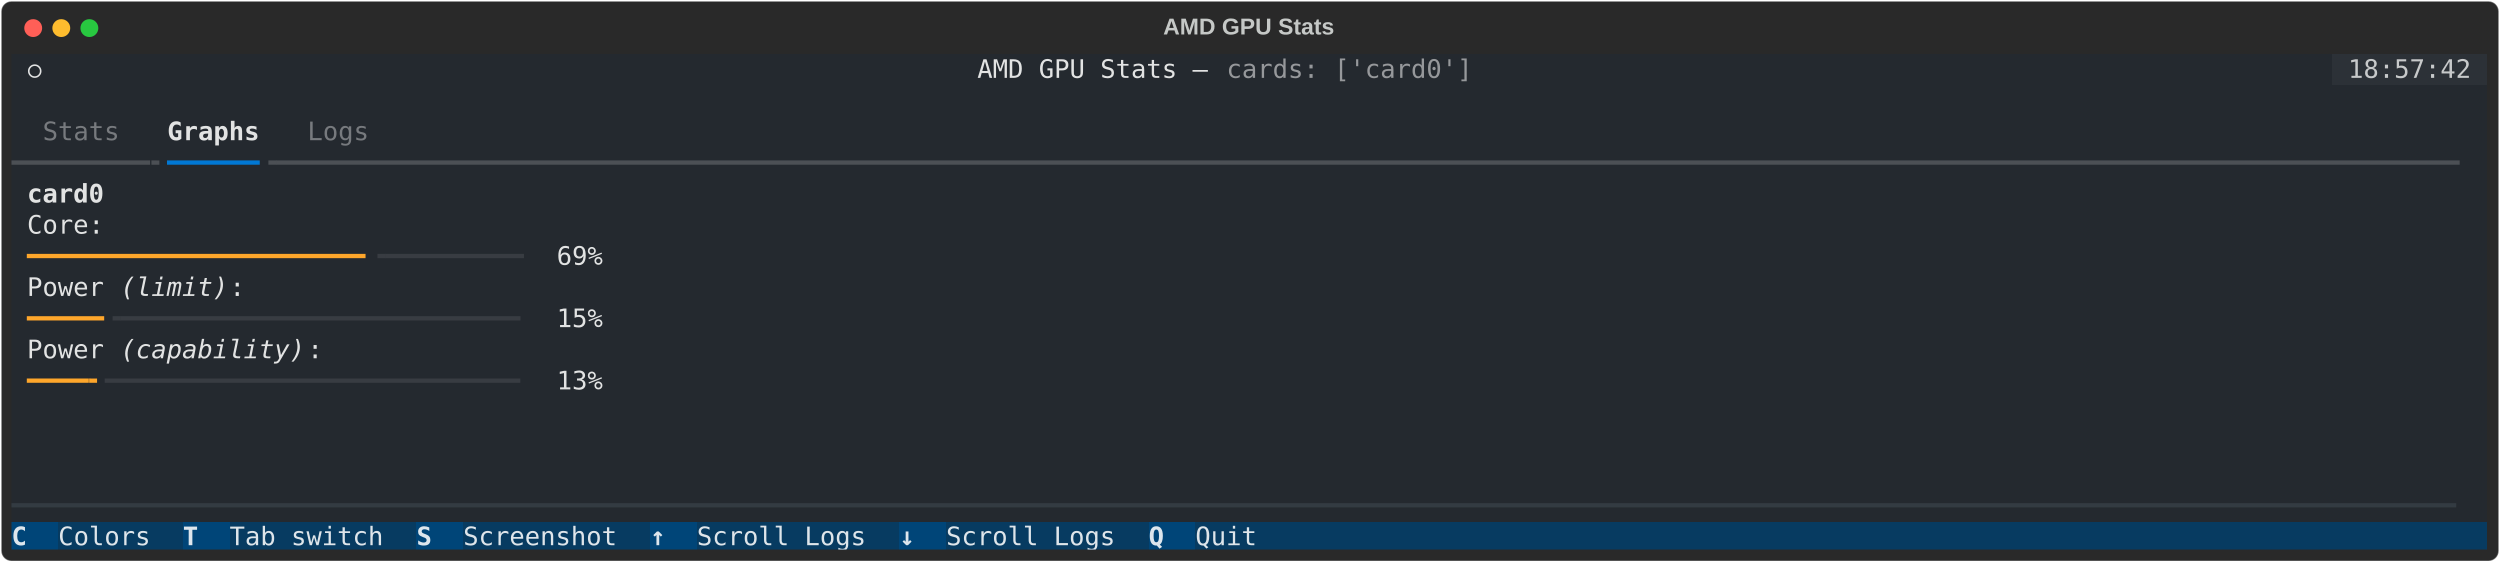
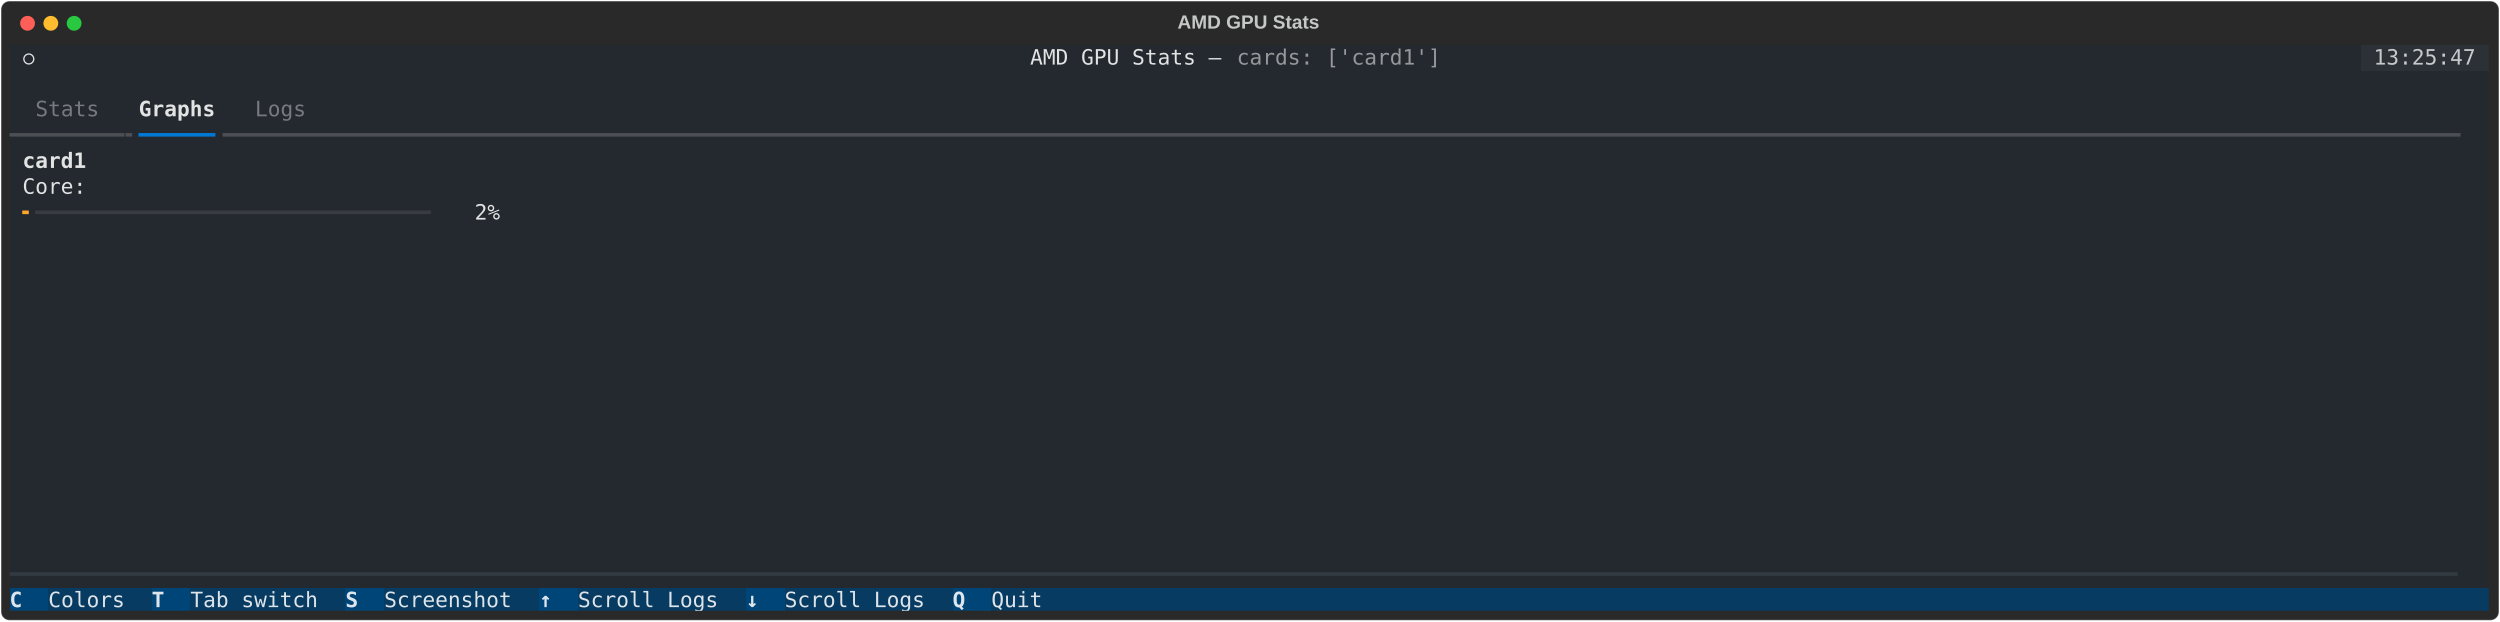
- <svg xmlns="http://www.w3.org/2000/svg" class="rich-terminal" viewBox="0 0 1958 440.4">
+ <svg xmlns="http://www.w3.org/2000/svg" class="rich-terminal" viewBox="0 0 2361 586.8">
  <style>

    @font-face {
        font-family: "Fira Code";
        src: local("FiraCode-Regular"),
                url("https://cdnjs.cloudflare.com/ajax/libs/firacode/6.2.0/woff2/FiraCode-Regular.woff2") format("woff2"),
                url("https://cdnjs.cloudflare.com/ajax/libs/firacode/6.2.0/woff/FiraCode-Regular.woff") format("woff");
        font-style: normal;
        font-weight: 400;
    }
    @font-face {
        font-family: "Fira Code";
        src: local("FiraCode-Bold"),
                url("https://cdnjs.cloudflare.com/ajax/libs/firacode/6.2.0/woff2/FiraCode-Bold.woff2") format("woff2"),
                url("https://cdnjs.cloudflare.com/ajax/libs/firacode/6.2.0/woff/FiraCode-Bold.woff") format("woff");
        font-style: bold;
        font-weight: 700;
    }

-     .terminal-382937951-matrix {
+     .terminal-2735106376-matrix {
        font-family: Fira Code, monospace;
        font-size: 20px;
        line-height: 24.4px;
        font-variant-east-asian: full-width;
    }

-     .terminal-382937951-title {
+     .terminal-2735106376-title {
        font-size: 18px;
        font-weight: bold;
        font-family: arial;
    }

-     .terminal-382937951-r1 { fill: #c5c8c6 }
- .terminal-382937951-r2 { fill: #e2e3e3 }
- .terminal-382937951-r3 { fill: #96989b }
- .terminal-382937951-r4 { fill: #c7c9ca }
- .terminal-382937951-r5 { fill: #777a7e }
- .terminal-382937951-r6 { fill: #e2e3e3;font-weight: bold }
- .terminal-382937951-r7 { fill: #4c5055 }
- .terminal-382937951-r8 { fill: #0178d4 }
- .terminal-382937951-r9 { fill: #fea62b }
- .terminal-382937951-r10 { fill: #383c42 }
- .terminal-382937951-r11 { fill: #e2e3e3;font-style: italic; }
- .terminal-382937951-r12 { fill: #333b42 }
- .terminal-382937951-r13 { fill: #dde6ed;font-weight: bold }
- .terminal-382937951-r14 { fill: #dee5ea }
+     .terminal-2735106376-r1 { fill: #c5c8c6 }
+ .terminal-2735106376-r2 { fill: #e2e3e3 }
+ .terminal-2735106376-r3 { fill: #96989b }
+ .terminal-2735106376-r4 { fill: #c7c9ca }
+ .terminal-2735106376-r5 { fill: #777a7e }
+ .terminal-2735106376-r6 { fill: #e2e3e3;font-weight: bold }
+ .terminal-2735106376-r7 { fill: #4c5055 }
+ .terminal-2735106376-r8 { fill: #0178d4 }
+ .terminal-2735106376-r9 { fill: #fea62b }
+ .terminal-2735106376-r10 { fill: #383c42 }
+ .terminal-2735106376-r11 { fill: #333b42 }
+ .terminal-2735106376-r12 { fill: #dde6ed;font-weight: bold }
+ .terminal-2735106376-r13 { fill: #dee5ea }
    </style>
  <defs>
-     <clipPath id="terminal-382937951-clip-terminal">
-       <rect x="0" y="0" width="1938.8" height="389.4" />
-     </clipPath>
-     <clipPath id="terminal-382937951-line-0">
-       <rect x="0" y="1.5" width="1939.8" height="24.65" />
-     </clipPath>
-     <clipPath id="terminal-382937951-line-1">
-       <rect x="0" y="25.9" width="1939.8" height="24.65" />
-     </clipPath>
-     <clipPath id="terminal-382937951-line-2">
-       <rect x="0" y="50.3" width="1939.8" height="24.65" />
-     </clipPath>
-     <clipPath id="terminal-382937951-line-3">
-       <rect x="0" y="74.7" width="1939.8" height="24.65" />
-     </clipPath>
-     <clipPath id="terminal-382937951-line-4">
-       <rect x="0" y="99.1" width="1939.8" height="24.65" />
-     </clipPath>
-     <clipPath id="terminal-382937951-line-5">
-       <rect x="0" y="123.5" width="1939.8" height="24.65" />
-     </clipPath>
-     <clipPath id="terminal-382937951-line-6">
-       <rect x="0" y="147.9" width="1939.8" height="24.65" />
-     </clipPath>
-     <clipPath id="terminal-382937951-line-7">
-       <rect x="0" y="172.3" width="1939.8" height="24.65" />
-     </clipPath>
-     <clipPath id="terminal-382937951-line-8">
-       <rect x="0" y="196.7" width="1939.8" height="24.65" />
-     </clipPath>
-     <clipPath id="terminal-382937951-line-9">
-       <rect x="0" y="221.1" width="1939.8" height="24.65" />
-     </clipPath>
-     <clipPath id="terminal-382937951-line-10">
-       <rect x="0" y="245.5" width="1939.8" height="24.65" />
-     </clipPath>
-     <clipPath id="terminal-382937951-line-11">
-       <rect x="0" y="269.9" width="1939.8" height="24.65" />
-     </clipPath>
-     <clipPath id="terminal-382937951-line-12">
-       <rect x="0" y="294.3" width="1939.8" height="24.65" />
-     </clipPath>
-     <clipPath id="terminal-382937951-line-13">
-       <rect x="0" y="318.7" width="1939.8" height="24.65" />
-     </clipPath>
-     <clipPath id="terminal-382937951-line-14">
-       <rect x="0" y="343.1" width="1939.8" height="24.65" />
+     <clipPath id="terminal-2735106376-clip-terminal">
+       <rect x="0" y="0" width="2341.4" height="535.8" />
+     </clipPath>
+     <clipPath id="terminal-2735106376-line-0">
+       <rect x="0" y="1.5" width="2342.4" height="24.65" />
+     </clipPath>
+     <clipPath id="terminal-2735106376-line-1">
+       <rect x="0" y="25.9" width="2342.4" height="24.65" />
+     </clipPath>
+     <clipPath id="terminal-2735106376-line-2">
+       <rect x="0" y="50.3" width="2342.4" height="24.65" />
+     </clipPath>
+     <clipPath id="terminal-2735106376-line-3">
+       <rect x="0" y="74.7" width="2342.4" height="24.65" />
+     </clipPath>
+     <clipPath id="terminal-2735106376-line-4">
+       <rect x="0" y="99.1" width="2342.4" height="24.65" />
+     </clipPath>
+     <clipPath id="terminal-2735106376-line-5">
+       <rect x="0" y="123.5" width="2342.4" height="24.65" />
+     </clipPath>
+     <clipPath id="terminal-2735106376-line-6">
+       <rect x="0" y="147.9" width="2342.4" height="24.65" />
+     </clipPath>
+     <clipPath id="terminal-2735106376-line-7">
+       <rect x="0" y="172.3" width="2342.4" height="24.65" />
+     </clipPath>
+     <clipPath id="terminal-2735106376-line-8">
+       <rect x="0" y="196.7" width="2342.4" height="24.65" />
+     </clipPath>
+     <clipPath id="terminal-2735106376-line-9">
+       <rect x="0" y="221.1" width="2342.4" height="24.65" />
+     </clipPath>
+     <clipPath id="terminal-2735106376-line-10">
+       <rect x="0" y="245.5" width="2342.4" height="24.65" />
+     </clipPath>
+     <clipPath id="terminal-2735106376-line-11">
+       <rect x="0" y="269.9" width="2342.4" height="24.65" />
+     </clipPath>
+     <clipPath id="terminal-2735106376-line-12">
+       <rect x="0" y="294.3" width="2342.4" height="24.65" />
+     </clipPath>
+     <clipPath id="terminal-2735106376-line-13">
+       <rect x="0" y="318.7" width="2342.4" height="24.65" />
+     </clipPath>
+     <clipPath id="terminal-2735106376-line-14">
+       <rect x="0" y="343.1" width="2342.4" height="24.65" />
+     </clipPath>
+     <clipPath id="terminal-2735106376-line-15">
+       <rect x="0" y="367.5" width="2342.4" height="24.65" />
+     </clipPath>
+     <clipPath id="terminal-2735106376-line-16">
+       <rect x="0" y="391.9" width="2342.4" height="24.65" />
+     </clipPath>
+     <clipPath id="terminal-2735106376-line-17">
+       <rect x="0" y="416.3" width="2342.4" height="24.65" />
+     </clipPath>
+     <clipPath id="terminal-2735106376-line-18">
+       <rect x="0" y="440.7" width="2342.4" height="24.65" />
+     </clipPath>
+     <clipPath id="terminal-2735106376-line-19">
+       <rect x="0" y="465.1" width="2342.4" height="24.65" />
+     </clipPath>
+     <clipPath id="terminal-2735106376-line-20">
+       <rect x="0" y="489.5" width="2342.4" height="24.65" />
    </clipPath>
  </defs>
-   <rect fill="#292929" stroke="rgba(255,255,255,0.35)" stroke-width="1" x="1" y="1" width="1956" height="438.4" rx="8" />
-   <text class="terminal-382937951-title" fill="#c5c8c6" text-anchor="middle" x="978" y="27">AMD GPU Stats</text>
+   <rect fill="#292929" stroke="rgba(255,255,255,0.35)" stroke-width="1" x="1" y="1" width="2359" height="584.8" rx="8" />
+   <text class="terminal-2735106376-title" fill="#c5c8c6" text-anchor="middle" x="1179" y="27">AMD GPU Stats</text>
  <g transform="translate(26,22)">
    <circle cx="0" cy="0" r="7" fill="#ff5f57" />
    <circle cx="22" cy="0" r="7" fill="#febc2e" />
    <circle cx="44" cy="0" r="7" fill="#28c840" />
  </g>
-   <g transform="translate(9, 41)" clip-path="url(#terminal-382937951-clip-terminal)">
+   <g transform="translate(9, 41)" clip-path="url(#terminal-2735106376-clip-terminal)">
    <rect fill="#24292f" x="0" y="1.5" width="12.2" height="24.65" shape-rendering="crispEdges" />
    <rect fill="#24292f" x="12.2" y="1.5" width="12.2" height="24.65" shape-rendering="crispEdges" />
    <rect fill="#24292f" x="24.4" y="1.5" width="61" height="24.65" shape-rendering="crispEdges" />
    <rect fill="#24292f" x="85.4" y="1.5" width="12.2" height="24.65" shape-rendering="crispEdges" />
-     <rect fill="#24292f" x="97.6" y="1.5" width="658.8" height="24.65" shape-rendering="crispEdges" />
-     <rect fill="#24292f" x="756.4" y="1.5" width="195.2" height="24.65" shape-rendering="crispEdges" />
-     <rect fill="#24292f" x="951.6" y="1.5" width="195.2" height="24.65" shape-rendering="crispEdges" />
-     <rect fill="#24292f" x="1146.8" y="1.5" width="671" height="24.65" shape-rendering="crispEdges" />
-     <rect fill="#2c3137" x="1817.8" y="1.5" width="12.2" height="24.65" shape-rendering="crispEdges" />
-     <rect fill="#2c3137" x="1830" y="1.5" width="0" height="24.65" shape-rendering="crispEdges" />
-     <rect fill="#2c3137" x="1830" y="1.5" width="97.6" height="24.65" shape-rendering="crispEdges" />
-     <rect fill="#2c3137" x="1927.6" y="1.5" width="12.2" height="24.65" shape-rendering="crispEdges" />
+     <rect fill="#24292f" x="97.6" y="1.5" width="866.2" height="24.65" shape-rendering="crispEdges" />
+     <rect fill="#24292f" x="963.8" y="1.5" width="195.2" height="24.65" shape-rendering="crispEdges" />
+     <rect fill="#24292f" x="1159" y="1.5" width="195.2" height="24.65" shape-rendering="crispEdges" />
+     <rect fill="#24292f" x="1354.2" y="1.5" width="866.2" height="24.65" shape-rendering="crispEdges" />
+     <rect fill="#2c3137" x="2220.4" y="1.5" width="12.2" height="24.65" shape-rendering="crispEdges" />
+     <rect fill="#2c3137" x="2232.6" y="1.5" width="97.6" height="24.65" shape-rendering="crispEdges" />
+     <rect fill="#2c3137" x="2330.2" y="1.5" width="12.2" height="24.65" shape-rendering="crispEdges" />
    <rect fill="#24292f" x="0" y="25.9" width="97.6" height="24.65" shape-rendering="crispEdges" />
    <rect fill="#24292f" x="97.6" y="25.9" width="109.8" height="24.65" shape-rendering="crispEdges" />
    <rect fill="#24292f" x="207.4" y="25.9" width="85.4" height="24.65" shape-rendering="crispEdges" />
-     <rect fill="#24292f" x="292.8" y="25.9" width="1647" height="24.65" shape-rendering="crispEdges" />
+     <rect fill="#24292f" x="292.8" y="25.9" width="2049.6" height="24.65" shape-rendering="crispEdges" />
    <rect fill="#24292f" x="0" y="50.3" width="24.4" height="24.65" shape-rendering="crispEdges" />
    <rect fill="#24292f" x="24.4" y="50.3" width="61" height="24.65" shape-rendering="crispEdges" />
    <rect fill="#24292f" x="85.4" y="50.3" width="12.2" height="24.65" shape-rendering="crispEdges" />
    <rect fill="#24292f" x="97.6" y="50.3" width="24.4" height="24.65" shape-rendering="crispEdges" />
    <rect fill="#24292f" x="122" y="50.3" width="73.2" height="24.65" shape-rendering="crispEdges" />
    <rect fill="#24292f" x="195.2" y="50.3" width="12.2" height="24.65" shape-rendering="crispEdges" />
    <rect fill="#24292f" x="207.4" y="50.3" width="24.4" height="24.65" shape-rendering="crispEdges" />
    <rect fill="#24292f" x="231.8" y="50.3" width="48.8" height="24.65" shape-rendering="crispEdges" />
    <rect fill="#24292f" x="280.6" y="50.3" width="12.2" height="24.65" shape-rendering="crispEdges" />
-     <rect fill="#24292f" x="292.8" y="50.3" width="1647" height="24.65" shape-rendering="crispEdges" />
+     <rect fill="#24292f" x="292.8" y="50.3" width="2049.6" height="24.65" shape-rendering="crispEdges" />
    <rect fill="#24292f" x="0" y="74.7" width="109.8" height="24.65" shape-rendering="crispEdges" />
    <rect fill="#24292f" x="109.8" y="74.7" width="12.2" height="24.65" shape-rendering="crispEdges" />
    <rect fill="#24292f" x="122" y="74.7" width="73.2" height="24.65" shape-rendering="crispEdges" />
    <rect fill="#24292f" x="195.2" y="74.7" width="12.2" height="24.65" shape-rendering="crispEdges" />
-     <rect fill="#24292f" x="207.4" y="74.7" width="1732.4" height="24.65" shape-rendering="crispEdges" />
+     <rect fill="#24292f" x="207.4" y="74.7" width="2135" height="24.65" shape-rendering="crispEdges" />
    <rect fill="#24292f" x="0" y="99.1" width="12.2" height="24.65" shape-rendering="crispEdges" />
    <rect fill="#24292f" x="12.2" y="99.1" width="61" height="24.65" shape-rendering="crispEdges" />
-     <rect fill="#24292f" x="73.2" y="99.1" width="1854.4" height="24.65" shape-rendering="crispEdges" />
-     <rect fill="#24292f" x="1927.6" y="99.1" width="12.2" height="24.65" shape-rendering="crispEdges" />
+     <rect fill="#24292f" x="73.2" y="99.1" width="2257" height="24.65" shape-rendering="crispEdges" />
+     <rect fill="#24292f" x="2330.2" y="99.1" width="12.2" height="24.65" shape-rendering="crispEdges" />
    <rect fill="#24292f" x="0" y="123.5" width="12.2" height="24.65" shape-rendering="crispEdges" />
    <rect fill="#24292f" x="12.2" y="123.5" width="61" height="24.65" shape-rendering="crispEdges" />
-     <rect fill="#24292f" x="73.2" y="123.5" width="1854.4" height="24.65" shape-rendering="crispEdges" />
-     <rect fill="#24292f" x="1927.6" y="123.5" width="12.2" height="24.65" shape-rendering="crispEdges" />
+     <rect fill="#24292f" x="73.2" y="123.5" width="2257" height="24.65" shape-rendering="crispEdges" />
+     <rect fill="#24292f" x="2330.2" y="123.5" width="12.2" height="24.65" shape-rendering="crispEdges" />
    <rect fill="#24292f" x="0" y="147.9" width="12.2" height="24.65" shape-rendering="crispEdges" />
-     <rect fill="#24292f" x="12.2" y="147.9" width="268.4" height="24.65" shape-rendering="crispEdges" />
-     <rect fill="#24292f" x="280.6" y="147.9" width="12.2" height="24.65" shape-rendering="crispEdges" />
-     <rect fill="#24292f" x="292.8" y="147.9" width="109.8" height="24.65" shape-rendering="crispEdges" />
-     <rect fill="#24292f" x="402.6" y="147.9" width="24.4" height="24.65" shape-rendering="crispEdges" />
-     <rect fill="#24292f" x="427" y="147.9" width="36.6" height="24.65" shape-rendering="crispEdges" />
-     <rect fill="#24292f" x="463.6" y="147.9" width="1464" height="24.65" shape-rendering="crispEdges" />
-     <rect fill="#24292f" x="1927.6" y="147.9" width="12.2" height="24.65" shape-rendering="crispEdges" />
+     <rect fill="#24292f" x="12.2" y="147.9" width="12.2" height="24.65" shape-rendering="crispEdges" />
+     <rect fill="#24292f" x="24.4" y="147.9" width="378.2" height="24.65" shape-rendering="crispEdges" />
+     <rect fill="#24292f" x="402.6" y="147.9" width="36.6" height="24.65" shape-rendering="crispEdges" />
+     <rect fill="#24292f" x="439.2" y="147.9" width="24.4" height="24.65" shape-rendering="crispEdges" />
+     <rect fill="#24292f" x="463.6" y="147.9" width="1866.6" height="24.65" shape-rendering="crispEdges" />
+     <rect fill="#24292f" x="2330.2" y="147.9" width="12.2" height="24.65" shape-rendering="crispEdges" />
    <rect fill="#24292f" x="0" y="172.3" width="12.2" height="24.65" shape-rendering="crispEdges" />
-     <rect fill="#24292f" x="12.2" y="172.3" width="73.2" height="24.65" shape-rendering="crispEdges" />
-     <rect fill="#24292f" x="85.4" y="172.3" width="85.4" height="24.65" shape-rendering="crispEdges" />
-     <rect fill="#24292f" x="170.8" y="172.3" width="12.2" height="24.65" shape-rendering="crispEdges" />
-     <rect fill="#24292f" x="183" y="172.3" width="1744.6" height="24.65" shape-rendering="crispEdges" />
-     <rect fill="#24292f" x="1927.6" y="172.3" width="12.2" height="24.65" shape-rendering="crispEdges" />
+     <rect fill="#24292f" x="12.2" y="172.3" width="2318" height="24.65" shape-rendering="crispEdges" />
+     <rect fill="#24292f" x="2330.2" y="172.3" width="12.2" height="24.65" shape-rendering="crispEdges" />
    <rect fill="#24292f" x="0" y="196.7" width="12.2" height="24.65" shape-rendering="crispEdges" />
-     <rect fill="#24292f" x="12.2" y="196.7" width="61" height="24.65" shape-rendering="crispEdges" />
-     <rect fill="#24292f" x="73.2" y="196.7" width="12.2" height="24.65" shape-rendering="crispEdges" />
-     <rect fill="#24292f" x="85.4" y="196.7" width="317.2" height="24.65" shape-rendering="crispEdges" />
-     <rect fill="#24292f" x="402.6" y="196.7" width="24.4" height="24.65" shape-rendering="crispEdges" />
-     <rect fill="#24292f" x="427" y="196.7" width="36.6" height="24.65" shape-rendering="crispEdges" />
-     <rect fill="#24292f" x="463.6" y="196.7" width="1464" height="24.65" shape-rendering="crispEdges" />
-     <rect fill="#24292f" x="1927.6" y="196.7" width="12.2" height="24.65" shape-rendering="crispEdges" />
+     <rect fill="#24292f" x="12.2" y="196.7" width="2318" height="24.65" shape-rendering="crispEdges" />
+     <rect fill="#24292f" x="2330.2" y="196.7" width="12.2" height="24.65" shape-rendering="crispEdges" />
    <rect fill="#24292f" x="0" y="221.1" width="12.2" height="24.65" shape-rendering="crispEdges" />
-     <rect fill="#24292f" x="12.2" y="221.1" width="73.2" height="24.65" shape-rendering="crispEdges" />
-     <rect fill="#24292f" x="85.4" y="221.1" width="146.4" height="24.65" shape-rendering="crispEdges" />
-     <rect fill="#24292f" x="231.8" y="221.1" width="12.2" height="24.65" shape-rendering="crispEdges" />
-     <rect fill="#24292f" x="244" y="221.1" width="1683.6" height="24.65" shape-rendering="crispEdges" />
-     <rect fill="#24292f" x="1927.6" y="221.1" width="12.2" height="24.65" shape-rendering="crispEdges" />
+     <rect fill="#24292f" x="12.2" y="221.1" width="2318" height="24.65" shape-rendering="crispEdges" />
+     <rect fill="#24292f" x="2330.2" y="221.1" width="12.2" height="24.65" shape-rendering="crispEdges" />
    <rect fill="#24292f" x="0" y="245.5" width="12.2" height="24.65" shape-rendering="crispEdges" />
-     <rect fill="#24292f" x="12.2" y="245.5" width="48.8" height="24.65" shape-rendering="crispEdges" />
-     <rect fill="#24292f" x="61" y="245.5" width="12.2" height="24.65" shape-rendering="crispEdges" />
-     <rect fill="#24292f" x="73.2" y="245.5" width="329.4" height="24.65" shape-rendering="crispEdges" />
-     <rect fill="#24292f" x="402.6" y="245.5" width="24.4" height="24.65" shape-rendering="crispEdges" />
-     <rect fill="#24292f" x="427" y="245.5" width="36.6" height="24.65" shape-rendering="crispEdges" />
-     <rect fill="#24292f" x="463.6" y="245.5" width="1464" height="24.65" shape-rendering="crispEdges" />
-     <rect fill="#24292f" x="1927.6" y="245.5" width="12.2" height="24.65" shape-rendering="crispEdges" />
+     <rect fill="#24292f" x="12.2" y="245.5" width="2318" height="24.65" shape-rendering="crispEdges" />
+     <rect fill="#24292f" x="2330.2" y="245.5" width="12.2" height="24.65" shape-rendering="crispEdges" />
    <rect fill="#24292f" x="0" y="269.9" width="12.2" height="24.65" shape-rendering="crispEdges" />
-     <rect fill="#24292f" x="12.2" y="269.9" width="1915.4" height="24.65" shape-rendering="crispEdges" />
-     <rect fill="#24292f" x="1927.6" y="269.9" width="12.2" height="24.65" shape-rendering="crispEdges" />
+     <rect fill="#24292f" x="12.2" y="269.9" width="2318" height="24.65" shape-rendering="crispEdges" />
+     <rect fill="#24292f" x="2330.2" y="269.9" width="12.2" height="24.65" shape-rendering="crispEdges" />
    <rect fill="#24292f" x="0" y="294.3" width="12.2" height="24.65" shape-rendering="crispEdges" />
-     <rect fill="#24292f" x="12.2" y="294.3" width="1915.4" height="24.65" shape-rendering="crispEdges" />
-     <rect fill="#24292f" x="1927.6" y="294.3" width="12.2" height="24.65" shape-rendering="crispEdges" />
+     <rect fill="#24292f" x="12.2" y="294.3" width="2318" height="24.65" shape-rendering="crispEdges" />
+     <rect fill="#24292f" x="2330.2" y="294.3" width="12.2" height="24.65" shape-rendering="crispEdges" />
    <rect fill="#24292f" x="0" y="318.7" width="12.2" height="24.65" shape-rendering="crispEdges" />
-     <rect fill="#24292f" x="12.2" y="318.7" width="1915.4" height="24.65" shape-rendering="crispEdges" />
-     <rect fill="#24292f" x="1927.6" y="318.7" width="12.2" height="24.65" shape-rendering="crispEdges" />
-     <rect fill="#24292f" x="0" y="343.1" width="1939.8" height="24.65" shape-rendering="crispEdges" />
-     <rect fill="#004578" x="0" y="367.5" width="36.6" height="24.65" shape-rendering="crispEdges" />
-     <rect fill="#073b61" x="36.6" y="367.5" width="97.6" height="24.65" shape-rendering="crispEdges" />
-     <rect fill="#004578" x="134.2" y="367.5" width="36.6" height="24.65" shape-rendering="crispEdges" />
-     <rect fill="#073b61" x="170.8" y="367.5" width="146.4" height="24.65" shape-rendering="crispEdges" />
-     <rect fill="#004578" x="317.2" y="367.5" width="36.6" height="24.65" shape-rendering="crispEdges" />
-     <rect fill="#073b61" x="353.8" y="367.5" width="146.4" height="24.65" shape-rendering="crispEdges" />
-     <rect fill="#004578" x="500.2" y="367.5" width="36.6" height="24.65" shape-rendering="crispEdges" />
-     <rect fill="#073b61" x="536.8" y="367.5" width="158.6" height="24.65" shape-rendering="crispEdges" />
-     <rect fill="#004578" x="695.4" y="367.5" width="36.6" height="24.65" shape-rendering="crispEdges" />
-     <rect fill="#073b61" x="732" y="367.5" width="158.6" height="24.65" shape-rendering="crispEdges" />
-     <rect fill="#004578" x="890.6" y="367.5" width="36.6" height="24.65" shape-rendering="crispEdges" />
-     <rect fill="#073b61" x="927.2" y="367.5" width="73.2" height="24.65" shape-rendering="crispEdges" />
-     <rect fill="#073b61" x="1000.4" y="367.5" width="939.4" height="24.65" shape-rendering="crispEdges" />
-     <g class="terminal-382937951-matrix">
-       <text class="terminal-382937951-r2" x="12.2" y="20" textLength="12.2" clip-path="url(#terminal-382937951-line-0)">⭘</text>
-       <text class="terminal-382937951-r2" x="756.4" y="20" textLength="195.2" clip-path="url(#terminal-382937951-line-0)">AMD GPU Stats — </text>
-       <text class="terminal-382937951-r3" x="951.6" y="20" textLength="195.2" clip-path="url(#terminal-382937951-line-0)">cards: ['card0']</text>
-       <text class="terminal-382937951-r4" x="1830" y="20" textLength="97.6" clip-path="url(#terminal-382937951-line-0)">18:57:42</text>
-       <text class="terminal-382937951-r1" x="1939.8" y="20" textLength="12.2" clip-path="url(#terminal-382937951-line-0)">
- </text>
-       <text class="terminal-382937951-r1" x="1939.8" y="44.4" textLength="12.2" clip-path="url(#terminal-382937951-line-1)">
- </text>
-       <text class="terminal-382937951-r5" x="24.4" y="68.8" textLength="61" clip-path="url(#terminal-382937951-line-2)">Stats</text>
-       <text class="terminal-382937951-r6" x="122" y="68.8" textLength="73.2" clip-path="url(#terminal-382937951-line-2)">Graphs</text>
-       <text class="terminal-382937951-r5" x="231.8" y="68.8" textLength="48.8" clip-path="url(#terminal-382937951-line-2)">Logs</text>
-       <text class="terminal-382937951-r1" x="1939.8" y="68.8" textLength="12.2" clip-path="url(#terminal-382937951-line-2)">
- </text>
-       <text class="terminal-382937951-r7" x="0" y="93.2" textLength="109.8" clip-path="url(#terminal-382937951-line-3)">━━━━━━━━━</text>
-       <text class="terminal-382937951-r7" x="109.8" y="93.2" textLength="12.2" clip-path="url(#terminal-382937951-line-3)">╸</text>
-       <text class="terminal-382937951-r8" x="122" y="93.2" textLength="73.2" clip-path="url(#terminal-382937951-line-3)">━━━━━━</text>
-       <text class="terminal-382937951-r7" x="195.2" y="93.2" textLength="12.2" clip-path="url(#terminal-382937951-line-3)">╺</text>
-       <text class="terminal-382937951-r7" x="207.4" y="93.2" textLength="1732.4" clip-path="url(#terminal-382937951-line-3)">━━━━━━━━━━━━━━━━━━━━━━━━━━━━━━━━━━━━━━━━━━━━━━━━━━━━━━━━━━━━━━━━━━━━━━━━━━━━━━━━━━━━━━━━━━━━━━━━━━━━━━━━━━━━━━━━━━━━━━━━━━━━━━━━━━━━━━━━━━━━━━</text>
-       <text class="terminal-382937951-r1" x="1939.8" y="93.2" textLength="12.2" clip-path="url(#terminal-382937951-line-3)">
- </text>
-       <text class="terminal-382937951-r6" x="12.2" y="117.6" textLength="61" clip-path="url(#terminal-382937951-line-4)">card0</text>
-       <text class="terminal-382937951-r1" x="1939.8" y="117.6" textLength="12.2" clip-path="url(#terminal-382937951-line-4)">
- </text>
-       <text class="terminal-382937951-r2" x="12.2" y="142" textLength="61" clip-path="url(#terminal-382937951-line-5)">Core:</text>
-       <text class="terminal-382937951-r1" x="1939.8" y="142" textLength="12.2" clip-path="url(#terminal-382937951-line-5)">
- </text>
-       <text class="terminal-382937951-r9" x="12.2" y="166.4" textLength="268.4" clip-path="url(#terminal-382937951-line-6)">━━━━━━━━━━━━━━━━━━━━━━</text>
-       <text class="terminal-382937951-r10" x="280.6" y="166.4" textLength="12.2" clip-path="url(#terminal-382937951-line-6)">╺</text>
-       <text class="terminal-382937951-r10" x="292.8" y="166.4" textLength="109.8" clip-path="url(#terminal-382937951-line-6)">━━━━━━━━━</text>
-       <text class="terminal-382937951-r2" x="427" y="166.4" textLength="36.6" clip-path="url(#terminal-382937951-line-6)">69%</text>
-       <text class="terminal-382937951-r1" x="1939.8" y="166.4" textLength="12.2" clip-path="url(#terminal-382937951-line-6)">
- </text>
-       <text class="terminal-382937951-r2" x="12.2" y="190.8" textLength="73.2" clip-path="url(#terminal-382937951-line-7)">Power </text>
-       <text class="terminal-382937951-r11" x="85.4" y="190.8" textLength="85.4" clip-path="url(#terminal-382937951-line-7)">(limit)</text>
-       <text class="terminal-382937951-r2" x="170.8" y="190.8" textLength="12.2" clip-path="url(#terminal-382937951-line-7)">:</text>
-       <text class="terminal-382937951-r1" x="1939.8" y="190.8" textLength="12.2" clip-path="url(#terminal-382937951-line-7)">
- </text>
-       <text class="terminal-382937951-r9" x="12.2" y="215.2" textLength="61" clip-path="url(#terminal-382937951-line-8)">━━━━━</text>
-       <text class="terminal-382937951-r10" x="73.2" y="215.2" textLength="12.2" clip-path="url(#terminal-382937951-line-8)">╺</text>
-       <text class="terminal-382937951-r10" x="85.4" y="215.2" textLength="317.2" clip-path="url(#terminal-382937951-line-8)">━━━━━━━━━━━━━━━━━━━━━━━━━━</text>
-       <text class="terminal-382937951-r2" x="427" y="215.2" textLength="36.6" clip-path="url(#terminal-382937951-line-8)">15%</text>
-       <text class="terminal-382937951-r1" x="1939.8" y="215.2" textLength="12.2" clip-path="url(#terminal-382937951-line-8)">
- </text>
-       <text class="terminal-382937951-r2" x="12.2" y="239.6" textLength="73.2" clip-path="url(#terminal-382937951-line-9)">Power </text>
-       <text class="terminal-382937951-r11" x="85.4" y="239.6" textLength="146.4" clip-path="url(#terminal-382937951-line-9)">(capability)</text>
-       <text class="terminal-382937951-r2" x="231.8" y="239.6" textLength="12.2" clip-path="url(#terminal-382937951-line-9)">:</text>
-       <text class="terminal-382937951-r1" x="1939.8" y="239.6" textLength="12.2" clip-path="url(#terminal-382937951-line-9)">
- </text>
-       <text class="terminal-382937951-r9" x="12.2" y="264" textLength="48.8" clip-path="url(#terminal-382937951-line-10)">━━━━</text>
-       <text class="terminal-382937951-r9" x="61" y="264" textLength="12.2" clip-path="url(#terminal-382937951-line-10)">╸</text>
-       <text class="terminal-382937951-r10" x="73.2" y="264" textLength="329.4" clip-path="url(#terminal-382937951-line-10)">━━━━━━━━━━━━━━━━━━━━━━━━━━━</text>
-       <text class="terminal-382937951-r2" x="427" y="264" textLength="36.6" clip-path="url(#terminal-382937951-line-10)">13%</text>
-       <text class="terminal-382937951-r1" x="1939.8" y="264" textLength="12.2" clip-path="url(#terminal-382937951-line-10)">
- </text>
-       <text class="terminal-382937951-r1" x="1939.8" y="288.4" textLength="12.2" clip-path="url(#terminal-382937951-line-11)">
- </text>
-       <text class="terminal-382937951-r1" x="1939.8" y="312.8" textLength="12.2" clip-path="url(#terminal-382937951-line-12)">
- </text>
-       <text class="terminal-382937951-r1" x="1939.8" y="337.2" textLength="12.2" clip-path="url(#terminal-382937951-line-13)">
- </text>
-       <text class="terminal-382937951-r12" x="0" y="361.6" textLength="1939.8" clip-path="url(#terminal-382937951-line-14)">━━━━━━━━━━━━━━━━━━━━━━━━━━━━━━━━━━━━━━━━━━━━━━━━━━━━━━━━━━━━━━━━━━━━━━━━━━━━━━━━━━━━━━━━━━━━━━━━━━━━━━━━━━━━━━━━━━━━━━━━━━━━━━━━━━━━━━━━━━━━━━━━━━━━━━━━━━━━━━━</text>
-       <text class="terminal-382937951-r1" x="1939.8" y="361.6" textLength="12.2" clip-path="url(#terminal-382937951-line-14)">
- </text>
-       <text class="terminal-382937951-r13" x="0" y="386" textLength="36.6" clip-path="url(#terminal-382937951-line-15)"> C </text>
-       <text class="terminal-382937951-r14" x="36.6" y="386" textLength="97.6" clip-path="url(#terminal-382937951-line-15)"> Colors </text>
-       <text class="terminal-382937951-r13" x="134.2" y="386" textLength="36.6" clip-path="url(#terminal-382937951-line-15)"> T </text>
-       <text class="terminal-382937951-r14" x="170.8" y="386" textLength="146.4" clip-path="url(#terminal-382937951-line-15)"> Tab switch </text>
-       <text class="terminal-382937951-r13" x="317.2" y="386" textLength="36.6" clip-path="url(#terminal-382937951-line-15)"> S </text>
-       <text class="terminal-382937951-r14" x="353.8" y="386" textLength="146.4" clip-path="url(#terminal-382937951-line-15)"> Screenshot </text>
-       <text class="terminal-382937951-r13" x="500.2" y="386" textLength="36.6" clip-path="url(#terminal-382937951-line-15)"> ↑ </text>
-       <text class="terminal-382937951-r14" x="536.8" y="386" textLength="158.6" clip-path="url(#terminal-382937951-line-15)"> Scroll Logs </text>
-       <text class="terminal-382937951-r13" x="695.4" y="386" textLength="36.6" clip-path="url(#terminal-382937951-line-15)"> ↓ </text>
-       <text class="terminal-382937951-r14" x="732" y="386" textLength="158.6" clip-path="url(#terminal-382937951-line-15)"> Scroll Logs </text>
-       <text class="terminal-382937951-r13" x="890.6" y="386" textLength="36.6" clip-path="url(#terminal-382937951-line-15)"> Q </text>
-       <text class="terminal-382937951-r14" x="927.2" y="386" textLength="73.2" clip-path="url(#terminal-382937951-line-15)"> Quit </text>
+     <rect fill="#24292f" x="12.2" y="318.7" width="2318" height="24.65" shape-rendering="crispEdges" />
+     <rect fill="#24292f" x="2330.2" y="318.7" width="12.2" height="24.65" shape-rendering="crispEdges" />
+     <rect fill="#24292f" x="0" y="343.1" width="12.2" height="24.65" shape-rendering="crispEdges" />
+     <rect fill="#24292f" x="12.2" y="343.1" width="2318" height="24.65" shape-rendering="crispEdges" />
+     <rect fill="#24292f" x="2330.2" y="343.1" width="12.2" height="24.65" shape-rendering="crispEdges" />
+     <rect fill="#24292f" x="0" y="367.5" width="12.2" height="24.65" shape-rendering="crispEdges" />
+     <rect fill="#24292f" x="12.2" y="367.5" width="2318" height="24.65" shape-rendering="crispEdges" />
+     <rect fill="#24292f" x="2330.2" y="367.5" width="12.2" height="24.65" shape-rendering="crispEdges" />
+     <rect fill="#24292f" x="0" y="391.9" width="12.2" height="24.65" shape-rendering="crispEdges" />
+     <rect fill="#24292f" x="12.2" y="391.9" width="2318" height="24.65" shape-rendering="crispEdges" />
+     <rect fill="#24292f" x="2330.2" y="391.9" width="12.2" height="24.65" shape-rendering="crispEdges" />
+     <rect fill="#24292f" x="0" y="416.3" width="12.2" height="24.65" shape-rendering="crispEdges" />
+     <rect fill="#24292f" x="12.2" y="416.3" width="2318" height="24.65" shape-rendering="crispEdges" />
+     <rect fill="#24292f" x="2330.2" y="416.3" width="12.2" height="24.65" shape-rendering="crispEdges" />
+     <rect fill="#24292f" x="0" y="440.7" width="12.2" height="24.65" shape-rendering="crispEdges" />
+     <rect fill="#24292f" x="12.2" y="440.7" width="2318" height="24.65" shape-rendering="crispEdges" />
+     <rect fill="#24292f" x="2330.2" y="440.7" width="12.2" height="24.65" shape-rendering="crispEdges" />
+     <rect fill="#24292f" x="0" y="465.1" width="12.2" height="24.65" shape-rendering="crispEdges" />
+     <rect fill="#24292f" x="12.2" y="465.1" width="2318" height="24.65" shape-rendering="crispEdges" />
+     <rect fill="#24292f" x="2330.2" y="465.1" width="12.2" height="24.65" shape-rendering="crispEdges" />
+     <rect fill="#24292f" x="0" y="489.5" width="2342.4" height="24.65" shape-rendering="crispEdges" />
+     <rect fill="#004578" x="0" y="513.9" width="36.6" height="24.65" shape-rendering="crispEdges" />
+     <rect fill="#073b61" x="36.6" y="513.9" width="97.6" height="24.65" shape-rendering="crispEdges" />
+     <rect fill="#004578" x="134.2" y="513.9" width="36.6" height="24.65" shape-rendering="crispEdges" />
+     <rect fill="#073b61" x="170.8" y="513.9" width="146.4" height="24.65" shape-rendering="crispEdges" />
+     <rect fill="#004578" x="317.2" y="513.9" width="36.6" height="24.65" shape-rendering="crispEdges" />
+     <rect fill="#073b61" x="353.8" y="513.9" width="146.4" height="24.65" shape-rendering="crispEdges" />
+     <rect fill="#004578" x="500.2" y="513.9" width="36.6" height="24.65" shape-rendering="crispEdges" />
+     <rect fill="#073b61" x="536.8" y="513.9" width="158.6" height="24.65" shape-rendering="crispEdges" />
+     <rect fill="#004578" x="695.4" y="513.9" width="36.6" height="24.65" shape-rendering="crispEdges" />
+     <rect fill="#073b61" x="732" y="513.9" width="158.6" height="24.65" shape-rendering="crispEdges" />
+     <rect fill="#004578" x="890.6" y="513.9" width="36.6" height="24.65" shape-rendering="crispEdges" />
+     <rect fill="#073b61" x="927.2" y="513.9" width="73.2" height="24.65" shape-rendering="crispEdges" />
+     <rect fill="#073b61" x="1000.4" y="513.9" width="1342" height="24.65" shape-rendering="crispEdges" />
+     <g class="terminal-2735106376-matrix">
+       <text class="terminal-2735106376-r2" x="12.2" y="20" textLength="12.2" clip-path="url(#terminal-2735106376-line-0)">⭘</text>
+       <text class="terminal-2735106376-r2" x="963.8" y="20" textLength="195.2" clip-path="url(#terminal-2735106376-line-0)">AMD GPU Stats — </text>
+       <text class="terminal-2735106376-r3" x="1159" y="20" textLength="195.2" clip-path="url(#terminal-2735106376-line-0)">cards: ['card1']</text>
+       <text class="terminal-2735106376-r4" x="2232.6" y="20" textLength="97.6" clip-path="url(#terminal-2735106376-line-0)">13:25:47</text>
+       <text class="terminal-2735106376-r1" x="2342.4" y="20" textLength="12.2" clip-path="url(#terminal-2735106376-line-0)">
+ </text>
+       <text class="terminal-2735106376-r1" x="2342.4" y="44.4" textLength="12.2" clip-path="url(#terminal-2735106376-line-1)">
+ </text>
+       <text class="terminal-2735106376-r5" x="24.4" y="68.8" textLength="61" clip-path="url(#terminal-2735106376-line-2)">Stats</text>
+       <text class="terminal-2735106376-r6" x="122" y="68.8" textLength="73.2" clip-path="url(#terminal-2735106376-line-2)">Graphs</text>
+       <text class="terminal-2735106376-r5" x="231.8" y="68.8" textLength="48.8" clip-path="url(#terminal-2735106376-line-2)">Logs</text>
+       <text class="terminal-2735106376-r1" x="2342.4" y="68.8" textLength="12.2" clip-path="url(#terminal-2735106376-line-2)">
+ </text>
+       <text class="terminal-2735106376-r7" x="0" y="93.2" textLength="109.8" clip-path="url(#terminal-2735106376-line-3)">━━━━━━━━━</text>
+       <text class="terminal-2735106376-r7" x="109.8" y="93.2" textLength="12.2" clip-path="url(#terminal-2735106376-line-3)">╸</text>
+       <text class="terminal-2735106376-r8" x="122" y="93.2" textLength="73.2" clip-path="url(#terminal-2735106376-line-3)">━━━━━━</text>
+       <text class="terminal-2735106376-r7" x="195.2" y="93.2" textLength="12.2" clip-path="url(#terminal-2735106376-line-3)">╺</text>
+       <text class="terminal-2735106376-r7" x="207.4" y="93.2" textLength="2135" clip-path="url(#terminal-2735106376-line-3)">━━━━━━━━━━━━━━━━━━━━━━━━━━━━━━━━━━━━━━━━━━━━━━━━━━━━━━━━━━━━━━━━━━━━━━━━━━━━━━━━━━━━━━━━━━━━━━━━━━━━━━━━━━━━━━━━━━━━━━━━━━━━━━━━━━━━━━━━━━━━━━━━━━━━━━━━━━━━━━━━━━━━━━━━━━━━━━━</text>
+       <text class="terminal-2735106376-r1" x="2342.4" y="93.2" textLength="12.2" clip-path="url(#terminal-2735106376-line-3)">
+ </text>
+       <text class="terminal-2735106376-r6" x="12.2" y="117.6" textLength="61" clip-path="url(#terminal-2735106376-line-4)">card1</text>
+       <text class="terminal-2735106376-r1" x="2342.4" y="117.6" textLength="12.2" clip-path="url(#terminal-2735106376-line-4)">
+ </text>
+       <text class="terminal-2735106376-r2" x="12.2" y="142" textLength="61" clip-path="url(#terminal-2735106376-line-5)">Core:</text>
+       <text class="terminal-2735106376-r1" x="2342.4" y="142" textLength="12.2" clip-path="url(#terminal-2735106376-line-5)">
+ </text>
+       <text class="terminal-2735106376-r9" x="12.2" y="166.4" textLength="12.2" clip-path="url(#terminal-2735106376-line-6)">╸</text>
+       <text class="terminal-2735106376-r10" x="24.4" y="166.4" textLength="378.2" clip-path="url(#terminal-2735106376-line-6)">━━━━━━━━━━━━━━━━━━━━━━━━━━━━━━━</text>
+       <text class="terminal-2735106376-r2" x="439.2" y="166.4" textLength="24.4" clip-path="url(#terminal-2735106376-line-6)">2%</text>
+       <text class="terminal-2735106376-r1" x="2342.4" y="166.4" textLength="12.2" clip-path="url(#terminal-2735106376-line-6)">
+ </text>
+       <text class="terminal-2735106376-r1" x="2342.4" y="190.8" textLength="12.2" clip-path="url(#terminal-2735106376-line-7)">
+ </text>
+       <text class="terminal-2735106376-r1" x="2342.4" y="215.2" textLength="12.2" clip-path="url(#terminal-2735106376-line-8)">
+ </text>
+       <text class="terminal-2735106376-r1" x="2342.4" y="239.6" textLength="12.2" clip-path="url(#terminal-2735106376-line-9)">
+ </text>
+       <text class="terminal-2735106376-r1" x="2342.4" y="264" textLength="12.2" clip-path="url(#terminal-2735106376-line-10)">
+ </text>
+       <text class="terminal-2735106376-r1" x="2342.4" y="288.4" textLength="12.2" clip-path="url(#terminal-2735106376-line-11)">
+ </text>
+       <text class="terminal-2735106376-r1" x="2342.4" y="312.8" textLength="12.2" clip-path="url(#terminal-2735106376-line-12)">
+ </text>
+       <text class="terminal-2735106376-r1" x="2342.4" y="337.2" textLength="12.2" clip-path="url(#terminal-2735106376-line-13)">
+ </text>
+       <text class="terminal-2735106376-r1" x="2342.4" y="361.6" textLength="12.2" clip-path="url(#terminal-2735106376-line-14)">
+ </text>
+       <text class="terminal-2735106376-r1" x="2342.4" y="386" textLength="12.2" clip-path="url(#terminal-2735106376-line-15)">
+ </text>
+       <text class="terminal-2735106376-r1" x="2342.4" y="410.4" textLength="12.2" clip-path="url(#terminal-2735106376-line-16)">
+ </text>
+       <text class="terminal-2735106376-r1" x="2342.4" y="434.8" textLength="12.2" clip-path="url(#terminal-2735106376-line-17)">
+ </text>
+       <text class="terminal-2735106376-r1" x="2342.4" y="459.2" textLength="12.2" clip-path="url(#terminal-2735106376-line-18)">
+ </text>
+       <text class="terminal-2735106376-r1" x="2342.4" y="483.6" textLength="12.2" clip-path="url(#terminal-2735106376-line-19)">
+ </text>
+       <text class="terminal-2735106376-r11" x="0" y="508" textLength="2342.4" clip-path="url(#terminal-2735106376-line-20)">━━━━━━━━━━━━━━━━━━━━━━━━━━━━━━━━━━━━━━━━━━━━━━━━━━━━━━━━━━━━━━━━━━━━━━━━━━━━━━━━━━━━━━━━━━━━━━━━━━━━━━━━━━━━━━━━━━━━━━━━━━━━━━━━━━━━━━━━━━━━━━━━━━━━━━━━━━━━━━━━━━━━━━━━━━━━━━━━━━━━━━━━━━━━━━━━</text>
+       <text class="terminal-2735106376-r1" x="2342.4" y="508" textLength="12.2" clip-path="url(#terminal-2735106376-line-20)">
+ </text>
+       <text class="terminal-2735106376-r12" x="0" y="532.4" textLength="36.6" clip-path="url(#terminal-2735106376-line-21)"> C </text>
+       <text class="terminal-2735106376-r13" x="36.6" y="532.4" textLength="97.6" clip-path="url(#terminal-2735106376-line-21)"> Colors </text>
+       <text class="terminal-2735106376-r12" x="134.2" y="532.4" textLength="36.6" clip-path="url(#terminal-2735106376-line-21)"> T </text>
+       <text class="terminal-2735106376-r13" x="170.8" y="532.4" textLength="146.4" clip-path="url(#terminal-2735106376-line-21)"> Tab switch </text>
+       <text class="terminal-2735106376-r12" x="317.2" y="532.4" textLength="36.6" clip-path="url(#terminal-2735106376-line-21)"> S </text>
+       <text class="terminal-2735106376-r13" x="353.8" y="532.4" textLength="146.4" clip-path="url(#terminal-2735106376-line-21)"> Screenshot </text>
+       <text class="terminal-2735106376-r12" x="500.2" y="532.4" textLength="36.6" clip-path="url(#terminal-2735106376-line-21)"> ↑ </text>
+       <text class="terminal-2735106376-r13" x="536.8" y="532.4" textLength="158.6" clip-path="url(#terminal-2735106376-line-21)"> Scroll Logs </text>
+       <text class="terminal-2735106376-r12" x="695.4" y="532.4" textLength="36.6" clip-path="url(#terminal-2735106376-line-21)"> ↓ </text>
+       <text class="terminal-2735106376-r13" x="732" y="532.4" textLength="158.6" clip-path="url(#terminal-2735106376-line-21)"> Scroll Logs </text>
+       <text class="terminal-2735106376-r12" x="890.6" y="532.4" textLength="36.6" clip-path="url(#terminal-2735106376-line-21)"> Q </text>
+       <text class="terminal-2735106376-r13" x="927.2" y="532.4" textLength="73.2" clip-path="url(#terminal-2735106376-line-21)"> Quit </text>
    </g>
  </g>
</svg>
